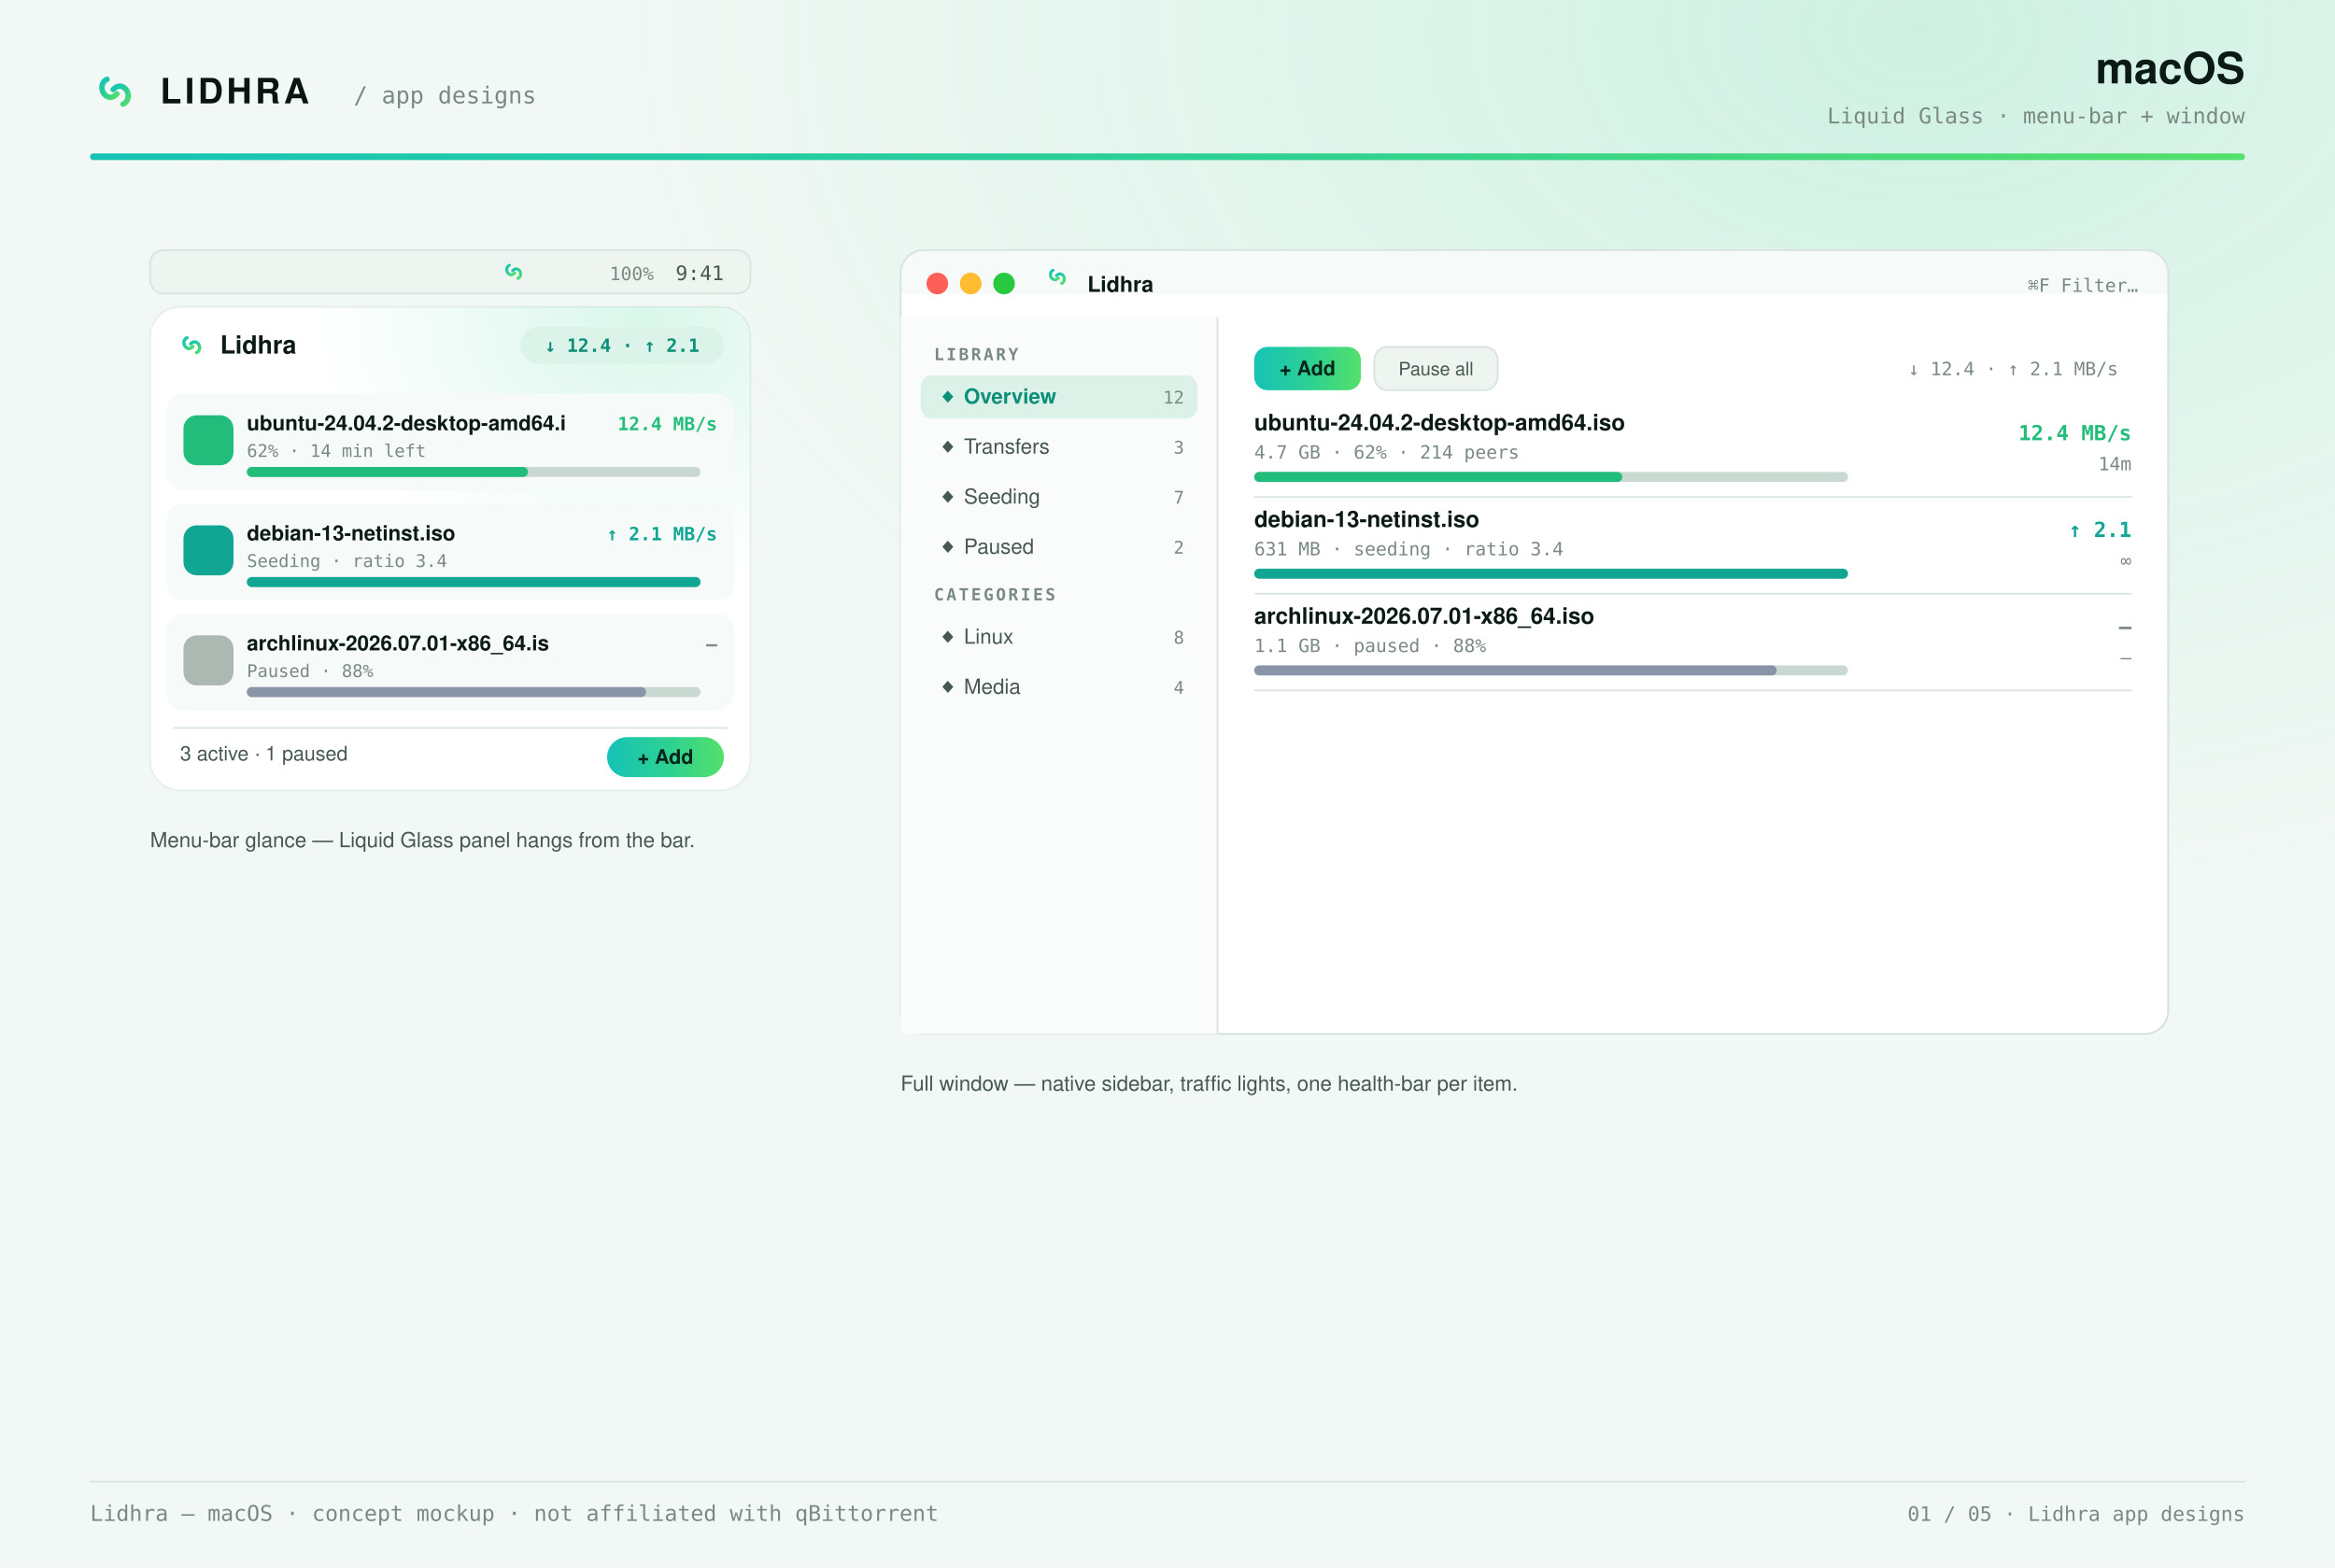
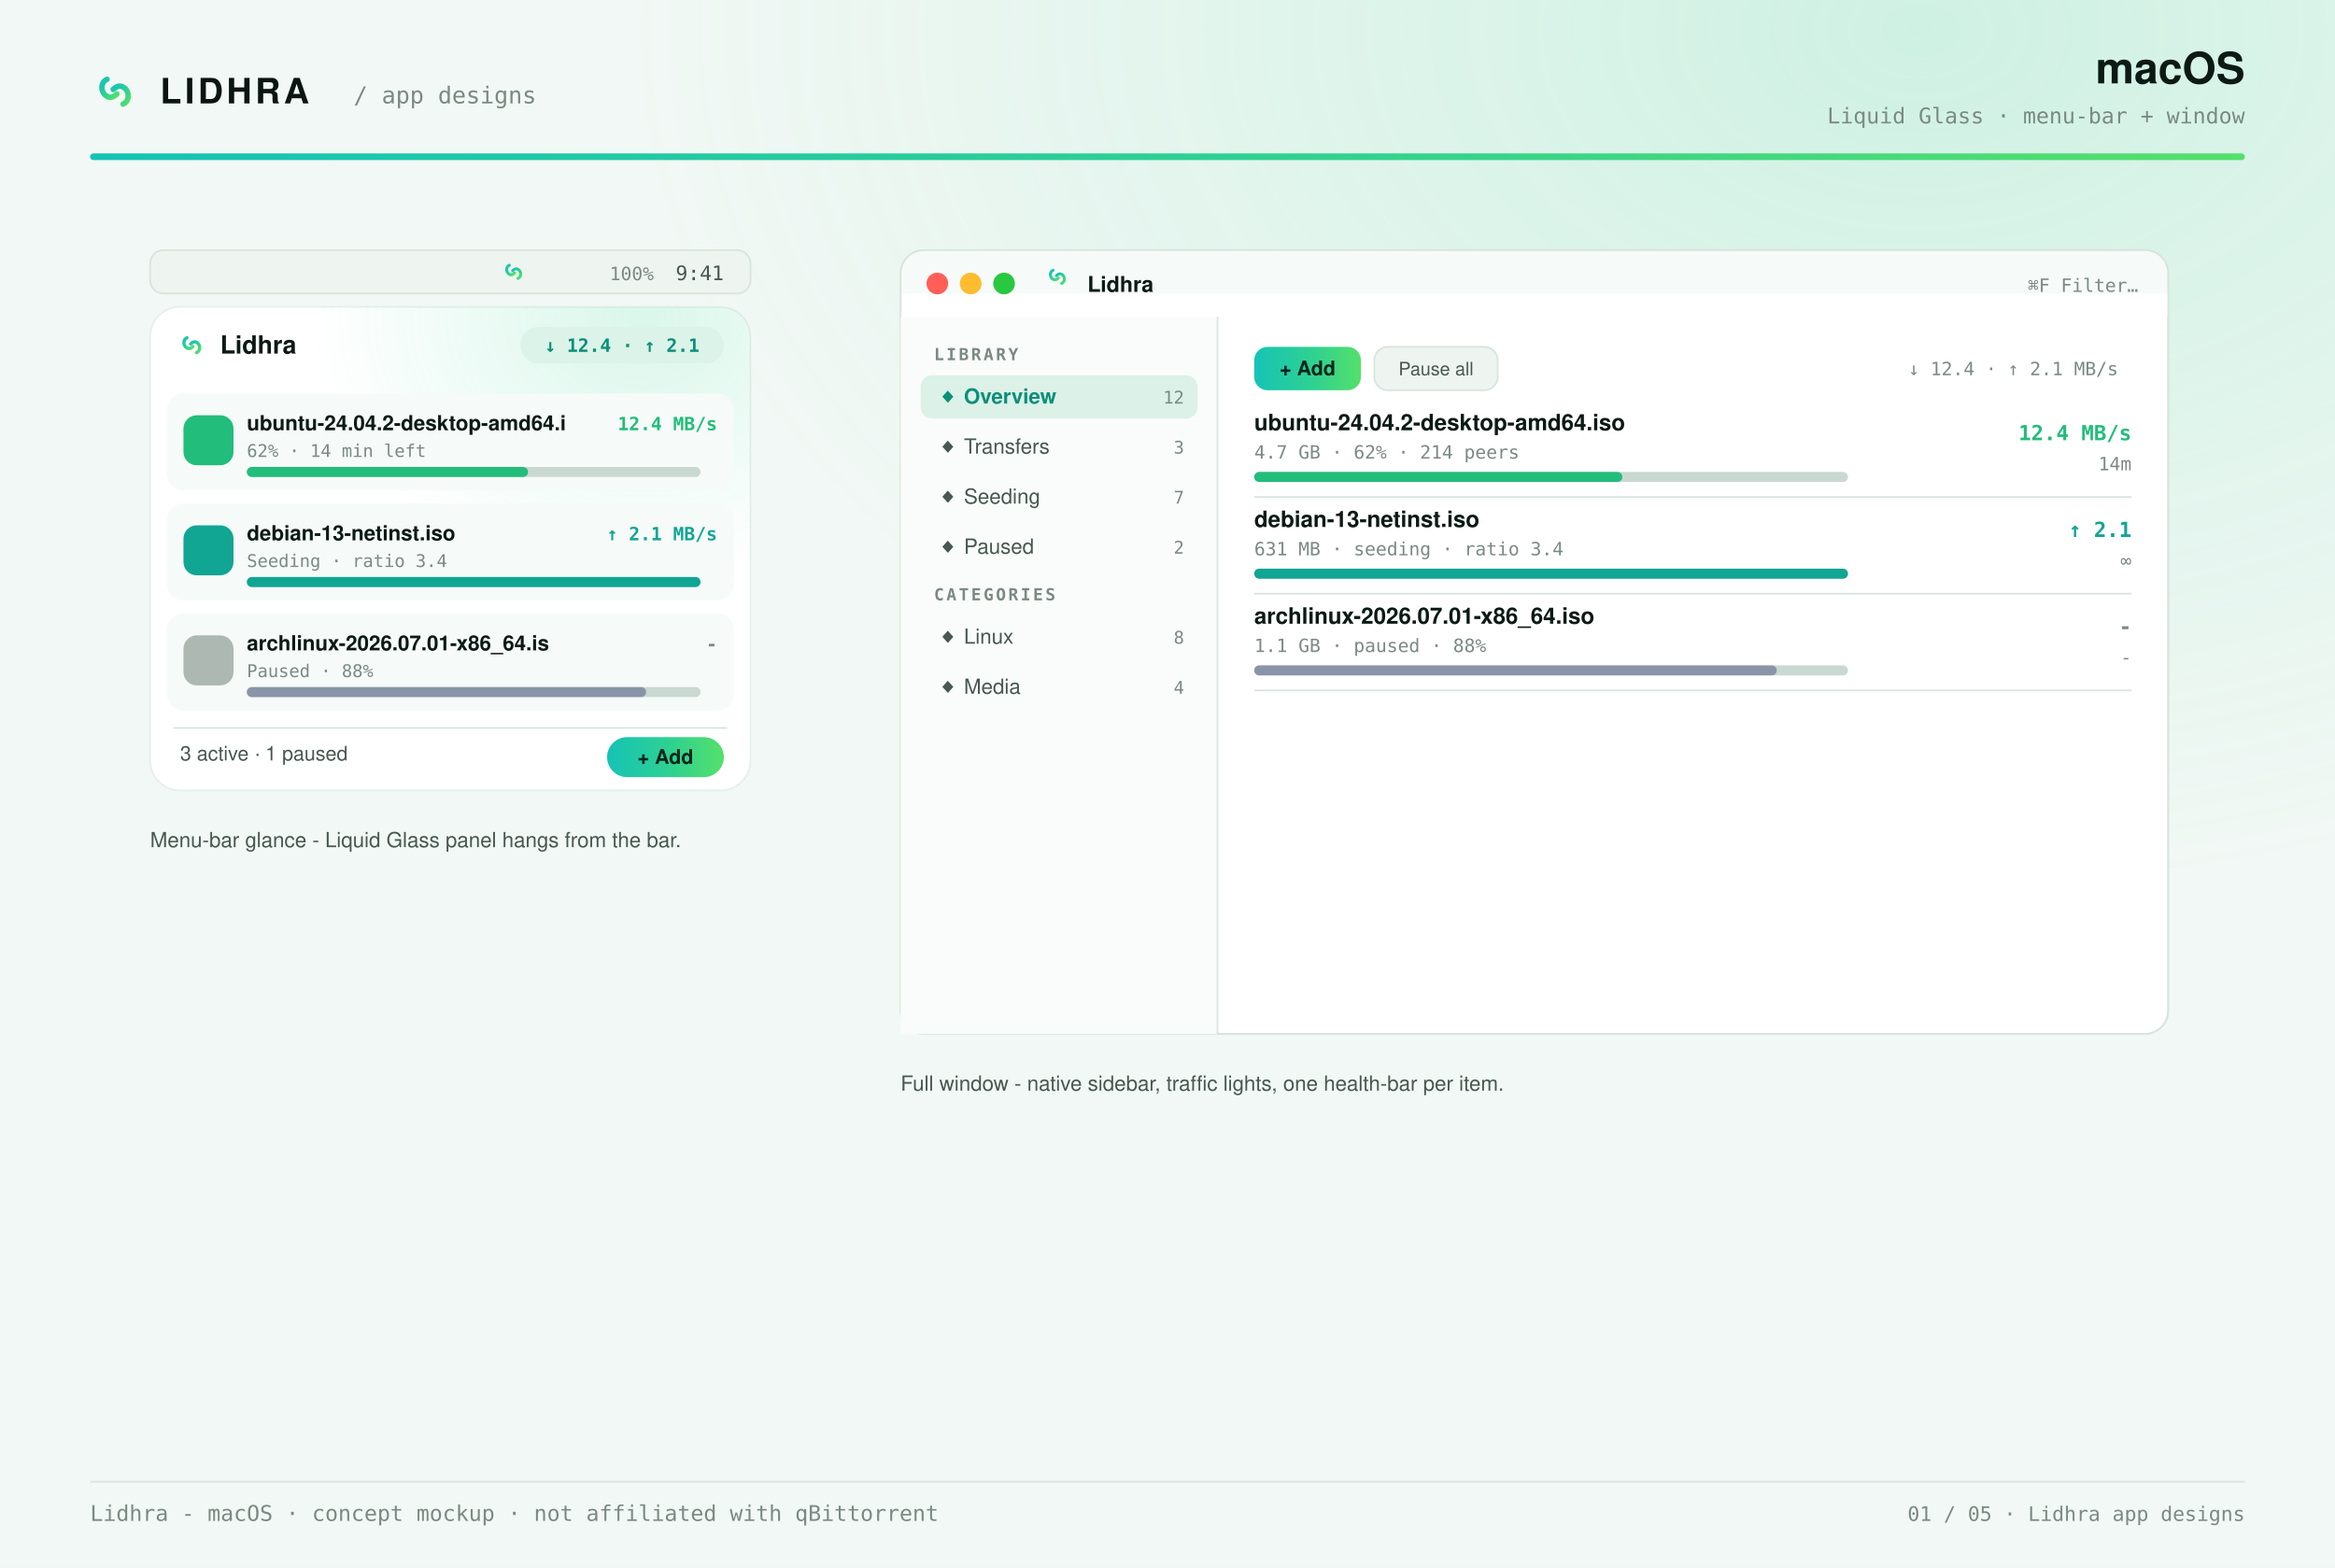
<svg xmlns="http://www.w3.org/2000/svg" width="1400" height="940" viewBox="0 0 1400 940">
  <defs>
    <linearGradient id="lg" x1="0" y1="0" x2="1" y2="1">
      <stop offset="0" stop-color="#15c3b6" />
      <stop offset=".55" stop-color="#2fd191" />
      <stop offset="1" stop-color="#54e06a" />
    </linearGradient>
    <linearGradient id="lgh" x1="0" y1="0" x2="1" y2="0">
      <stop offset="0" stop-color="#15c3b6" />
      <stop offset=".55" stop-color="#2fd191" />
      <stop offset="1" stop-color="#54e06a" />
    </linearGradient>
    <radialGradient id="glow" cx="82%" cy="2%" r="55%">
      <stop offset="0" stop-color="#2fd191" stop-opacity=".18" />
      <stop offset="1" stop-color="#2fd191" stop-opacity="0" />
    </radialGradient>
  </defs>
  <rect x="0" y="0" width="1400" height="940" rx="0" fill="#f2f8f5" />
  <rect x="0" y="0" width="1400" height="940" rx="0" fill="url(#glow)" />
  <g transform="translate(54,40) scale(0.02929688)" fill="none" stroke="url(#lg)" stroke-width="112" stroke-linecap="round" stroke-linejoin="round">
    <path d="M 348 258 C 214 315, 210 510, 326 594 C 414 658, 490 618, 550 558" />
    <path d="M 676 766 C 810 709, 814 514, 698 430 C 610 366, 534 406, 474 466" />
  </g>
  <text x="96" y="62" font-family="Helvetica Neue, Helvetica, Arial, sans-serif" font-size="21" font-weight="800" fill="#0a1512" letter-spacing="2">LIDHRA</text>
  <text x="212" y="62" font-family="Menlo, Consolas, monospace" font-size="14" font-weight="500" fill="#7a8a82">/ app designs</text>
  <text x="1346" y="50" font-family="Helvetica Neue, Helvetica, Arial, sans-serif" font-size="26" font-weight="800" fill="#0c1a16" text-anchor="end">macOS</text>
  <text x="1346" y="74" font-family="Menlo, Consolas, monospace" font-size="13" font-weight="500" fill="#7a8a82" text-anchor="end">Liquid Glass · menu-bar + window</text>
  <rect x="54" y="92" width="1292" height="4" rx="2" fill="url(#lgh)" />
  <g>
    <rect x="90" y="150" width="360" height="26" rx="8" fill="#eef4f0" stroke="#d8e4dd" stroke-width="1" />
    <text x="434" y="168" font-family="Menlo, Consolas, monospace" font-size="12" font-weight="500" fill="#46584f" text-anchor="end">9:41</text>
    <g transform="translate(300,155) scale(0.015625)" fill="none" stroke="url(#lg)" stroke-width="112" stroke-linecap="round" stroke-linejoin="round">
      <path d="M 348 258 C 214 315, 210 510, 326 594 C 414 658, 490 618, 550 558" />
      <path d="M 676 766 C 810 709, 814 514, 698 430 C 610 366, 534 406, 474 466" />
    </g>
    <text x="392" y="168" font-family="Menlo, Consolas, monospace" font-size="11" font-weight="500" fill="#7a8a82" text-anchor="end">100%</text>
    <rect x="90" y="184" width="360" height="290" rx="18" fill="#ffffff" stroke="#e6efe9" stroke-width="1" />
    <rect x="90" y="184" width="360" height="290" rx="18" fill="url(#glow)" />
    <g transform="translate(106,198) scale(0.01757812)" fill="none" stroke="url(#lg)" stroke-width="112" stroke-linecap="round" stroke-linejoin="round">
      <path d="M 348 258 C 214 315, 210 510, 326 594 C 414 658, 490 618, 550 558" />
      <path d="M 676 766 C 810 709, 814 514, 698 430 C 610 366, 534 406, 474 466" />
    </g>
    <text x="132" y="212" font-family="Helvetica Neue, Helvetica, Arial, sans-serif" font-size="15" font-weight="700" fill="#0c1a16">Lidhra</text>
    <rect x="312" y="196" width="122" height="22" rx="11" fill="#dbf3e8" />
    <text x="373" y="211" font-family="Menlo, Consolas, monospace" font-size="11" font-weight="600" fill="#0b8f79" text-anchor="middle">↓ 12.4 · ↑ 2.1</text>
    <rect x="100" y="236" width="340" height="58" rx="10" fill="#f6faf8" />
    <rect x="110" y="249" width="30" height="30" rx="8" fill="#22bd7a" />
    <text x="148" y="258" font-family="Helvetica Neue, Helvetica, Arial, sans-serif" font-size="12.5" font-weight="600" fill="#0c1a16">ubuntu-24.04.2-desktop-amd64.i</text>
    <text x="148" y="274" font-family="Menlo, Consolas, monospace" font-size="10.5" font-weight="400" fill="#7a8a82">62% · 14 min left</text>
    <text x="430" y="258" font-family="Menlo, Consolas, monospace" font-size="11" font-weight="600" fill="#22bd7a" text-anchor="end">12.4 MB/s</text>
    <rect x="148" y="280" width="272" height="6" rx="3.0" fill="#c9d8d0" />
    <rect x="148" y="280" width="168.6" height="6" rx="3.0" fill="#22bd7a" />
    <rect x="100" y="302" width="340" height="58" rx="10" fill="#f6faf8" />
    <rect x="110" y="315" width="30" height="30" rx="8" fill="#11a594" />
    <text x="148" y="324" font-family="Helvetica Neue, Helvetica, Arial, sans-serif" font-size="12.5" font-weight="600" fill="#0c1a16">debian-13-netinst.iso</text>
    <text x="148" y="340" font-family="Menlo, Consolas, monospace" font-size="10.5" font-weight="400" fill="#7a8a82">Seeding · ratio 3.4</text>
    <text x="430" y="324" font-family="Menlo, Consolas, monospace" font-size="11" font-weight="600" fill="#11a594" text-anchor="end">↑ 2.1 MB/s</text>
    <rect x="148" y="346" width="272" height="6" rx="3.0" fill="#c9d8d0" />
    <rect x="148" y="346" width="272.0" height="6" rx="3.0" fill="#11a594" />
    <rect x="100" y="368" width="340" height="58" rx="10" fill="#f6faf8" />
    <rect x="110" y="381" width="30" height="30" rx="8" fill="#aeb8b2" />
    <text x="148" y="390" font-family="Helvetica Neue, Helvetica, Arial, sans-serif" font-size="12.5" font-weight="600" fill="#0c1a16">archlinux-2026.07.01-x86_64.is</text>
    <text x="148" y="406" font-family="Menlo, Consolas, monospace" font-size="10.5" font-weight="400" fill="#7a8a82">Paused · 88%</text>
-     <text x="430" y="390" font-family="Menlo, Consolas, monospace" font-size="11" font-weight="600" fill="#7a8a82" text-anchor="end">—</text>
+     <text x="430" y="390" font-family="Menlo, Consolas, monospace" font-size="11" font-weight="600" fill="#7a8a82" text-anchor="end">-</text>
    <rect x="148" y="412" width="272" height="6" rx="3.0" fill="#c9d8d0" />
    <rect x="148" y="412" width="239.4" height="6" rx="3.0" fill="#8a94a8" />
    <rect x="104" y="436" width="332" height="1" fill="#d8e4dd" />
    <text x="108" y="456" font-family="Helvetica Neue, Helvetica, Arial, sans-serif" font-size="12" font-weight="400" fill="#46584f">3 active · 1 paused</text>
    <rect x="364" y="442" width="70" height="24" rx="12" fill="url(#lgh)" />
    <text x="399" y="458" font-family="Helvetica Neue, Helvetica, Arial, sans-serif" font-size="12" font-weight="700" fill="#06251b" text-anchor="middle">+ Add</text>
-     <text x="90" y="508" font-family="Helvetica Neue, Helvetica, Arial, sans-serif" font-size="12.5" font-weight="400" fill="#46584f">Menu-bar glance — Liquid Glass panel hangs from the bar.</text>
+     <text x="90" y="508" font-family="Helvetica Neue, Helvetica, Arial, sans-serif" font-size="12.5" font-weight="400" fill="#46584f">Menu-bar glance - Liquid Glass panel hangs from the bar.</text>
    <rect x="540" y="150" width="760" height="470" rx="14" fill="#ffffff" stroke="#d8e4dd" stroke-width="1" />
    <rect x="540" y="150" width="760" height="40" rx="14" fill="#f6faf8" />
    <rect x="540" y="176" width="760" height="14" rx="0" fill="#ffffff" />
    <rect x="540" y="150" width="760" height="470" rx="14" fill="none" stroke="#d8e4dd" stroke-width="1" />
    <circle cx="562" cy="170" r="6.5" fill="#ff5f57" />
    <circle cx="582" cy="170" r="6.5" fill="#febc2e" />
    <circle cx="602" cy="170" r="6.5" fill="#28c840" />
    <g transform="translate(626,158) scale(0.015625)" fill="none" stroke="url(#lg)" stroke-width="112" stroke-linecap="round" stroke-linejoin="round">
      <path d="M 348 258 C 214 315, 210 510, 326 594 C 414 658, 490 618, 550 558" />
      <path d="M 676 766 C 810 709, 814 514, 698 430 C 610 366, 534 406, 474 466" />
    </g>
    <text x="652" y="175" font-family="Helvetica Neue, Helvetica, Arial, sans-serif" font-size="13" font-weight="700" fill="#0c1a16">Lidhra</text>
    <text x="1282" y="175" font-family="Menlo, Consolas, monospace" font-size="11" font-weight="400" fill="#7a8a82" text-anchor="end">⌘F  Filter…</text>
    <line x1="540" y1="190" x2="540" y2="620" stroke="none" />
    <rect x="540" y="190" width="190" height="430" fill="#f9fcfa" />
    <line x1="730" y1="190" x2="730" y2="620" stroke="#d8e4dd" />
    <text x="560" y="216" font-family="Menlo, Consolas, monospace" font-size="10" font-weight="700" fill="#7a8a82" letter-spacing="1.4">LIBRARY</text>
    <rect x="552" y="225" width="166" height="26" rx="7" fill="#dcf1e7" />
    <text x="562" y="242" font-family="Helvetica Neue, Helvetica, Arial, sans-serif" font-size="12.5" font-weight="600" fill="#0b8f79">◆ Overview</text>
    <text x="710" y="242" font-family="Menlo, Consolas, monospace" font-size="10.5" font-weight="400" fill="#7a8a82" text-anchor="end">12</text>
    <text x="562" y="272" font-family="Helvetica Neue, Helvetica, Arial, sans-serif" font-size="12.5" font-weight="400" fill="#46584f">◆ Transfers</text>
    <text x="710" y="272" font-family="Menlo, Consolas, monospace" font-size="10.5" font-weight="400" fill="#7a8a82" text-anchor="end">3</text>
    <text x="562" y="302" font-family="Helvetica Neue, Helvetica, Arial, sans-serif" font-size="12.5" font-weight="400" fill="#46584f">◆ Seeding</text>
    <text x="710" y="302" font-family="Menlo, Consolas, monospace" font-size="10.5" font-weight="400" fill="#7a8a82" text-anchor="end">7</text>
    <text x="562" y="332" font-family="Helvetica Neue, Helvetica, Arial, sans-serif" font-size="12.5" font-weight="400" fill="#46584f">◆ Paused</text>
    <text x="710" y="332" font-family="Menlo, Consolas, monospace" font-size="10.5" font-weight="400" fill="#7a8a82" text-anchor="end">2</text>
    <text x="560" y="360" font-family="Menlo, Consolas, monospace" font-size="10" font-weight="700" fill="#7a8a82" letter-spacing="1.4">CATEGORIES</text>
    <text x="562" y="386" font-family="Helvetica Neue, Helvetica, Arial, sans-serif" font-size="12.5" font-weight="400" fill="#46584f">◆ Linux</text>
    <text x="710" y="386" font-family="Menlo, Consolas, monospace" font-size="10.5" font-weight="400" fill="#7a8a82" text-anchor="end">8</text>
    <text x="562" y="416" font-family="Helvetica Neue, Helvetica, Arial, sans-serif" font-size="12.5" font-weight="400" fill="#46584f">◆ Media</text>
    <text x="710" y="416" font-family="Menlo, Consolas, monospace" font-size="10.5" font-weight="400" fill="#7a8a82" text-anchor="end">4</text>
    <rect x="752" y="208" width="64" height="26" rx="8" fill="url(#lgh)" />
    <text x="784" y="225" font-family="Helvetica Neue, Helvetica, Arial, sans-serif" font-size="12" font-weight="700" fill="#06251b" text-anchor="middle">+ Add</text>
    <rect x="824" y="208" width="74" height="26" rx="8" fill="#eef4f0" stroke="#d8e4dd" stroke-width="1" />
    <text x="861" y="225" font-family="Helvetica Neue, Helvetica, Arial, sans-serif" font-size="11" font-weight="400" fill="#46584f" text-anchor="middle">Pause all</text>
    <text x="1270" y="225" font-family="Menlo, Consolas, monospace" font-size="11" font-weight="500" fill="#7a8a82" text-anchor="end">↓ 12.4 · ↑ 2.1 MB/s</text>
    <text x="752" y="258" font-family="Helvetica Neue, Helvetica, Arial, sans-serif" font-size="13.5" font-weight="600" fill="#0c1a16">ubuntu-24.04.2-desktop-amd64.iso</text>
    <text x="752" y="275" font-family="Menlo, Consolas, monospace" font-size="11" font-weight="400" fill="#7a8a82">4.7 GB · 62% · 214 peers</text>
    <rect x="752" y="283" width="356" height="6" rx="3.0" fill="#c9d8d0" />
    <rect x="752" y="283" width="220.7" height="6" rx="3.0" fill="#22bd7a" />
    <text x="1278" y="264" font-family="Menlo, Consolas, monospace" font-size="12.5" font-weight="600" fill="#22bd7a" text-anchor="end">12.4 MB/s</text>
    <text x="1278" y="282" font-family="Menlo, Consolas, monospace" font-size="11" font-weight="400" fill="#7a8a82" text-anchor="end">14m</text>
    <line x1="752" y1="298" x2="1278" y2="298" stroke="#d8e4dd" />
    <text x="752" y="316" font-family="Helvetica Neue, Helvetica, Arial, sans-serif" font-size="13.5" font-weight="600" fill="#0c1a16">debian-13-netinst.iso</text>
    <text x="752" y="333" font-family="Menlo, Consolas, monospace" font-size="11" font-weight="400" fill="#7a8a82">631 MB · seeding · ratio 3.4</text>
    <rect x="752" y="341" width="356" height="6" rx="3.0" fill="#c9d8d0" />
    <rect x="752" y="341" width="356.0" height="6" rx="3.0" fill="#11a594" />
    <text x="1278" y="322" font-family="Menlo, Consolas, monospace" font-size="12.5" font-weight="600" fill="#11a594" text-anchor="end">↑ 2.1</text>
    <text x="1278" y="340" font-family="Menlo, Consolas, monospace" font-size="11" font-weight="400" fill="#7a8a82" text-anchor="end">∞</text>
    <line x1="752" y1="356" x2="1278" y2="356" stroke="#d8e4dd" />
    <text x="752" y="374" font-family="Helvetica Neue, Helvetica, Arial, sans-serif" font-size="13.5" font-weight="600" fill="#0c1a16">archlinux-2026.07.01-x86_64.iso</text>
    <text x="752" y="391" font-family="Menlo, Consolas, monospace" font-size="11" font-weight="400" fill="#7a8a82">1.1 GB · paused · 88%</text>
    <rect x="752" y="399" width="356" height="6" rx="3.0" fill="#c9d8d0" />
    <rect x="752" y="399" width="313.3" height="6" rx="3.0" fill="#8a94a8" />
-     <text x="1278" y="380" font-family="Menlo, Consolas, monospace" font-size="12.5" font-weight="600" fill="#7a8a82" text-anchor="end">—</text>
-     <text x="1278" y="398" font-family="Menlo, Consolas, monospace" font-size="11" font-weight="400" fill="#7a8a82" text-anchor="end">—</text>
+     <text x="1278" y="380" font-family="Menlo, Consolas, monospace" font-size="12.5" font-weight="600" fill="#7a8a82" text-anchor="end">-</text>
+     <text x="1278" y="398" font-family="Menlo, Consolas, monospace" font-size="11" font-weight="400" fill="#7a8a82" text-anchor="end">-</text>
    <line x1="752" y1="414" x2="1278" y2="414" stroke="#d8e4dd" />
-     <text x="540" y="654" font-family="Helvetica Neue, Helvetica, Arial, sans-serif" font-size="12.5" font-weight="400" fill="#46584f">Full window — native sidebar, traffic lights, one health-bar per item.</text>
+     <text x="540" y="654" font-family="Helvetica Neue, Helvetica, Arial, sans-serif" font-size="12.5" font-weight="400" fill="#46584f">Full window - native sidebar, traffic lights, one health-bar per item.</text>
  </g>
  <rect x="54" y="888" width="1292" height="1" fill="#d8e4dd" />
-   <text x="54" y="912" font-family="Menlo, Consolas, monospace" font-size="13" font-weight="400" fill="#7a8a82">Lidhra — macOS · concept mockup · not affiliated with qBittorrent</text>
+   <text x="54" y="912" font-family="Menlo, Consolas, monospace" font-size="13" font-weight="400" fill="#7a8a82">Lidhra - macOS · concept mockup · not affiliated with qBittorrent</text>
  <text x="1346" y="912" font-family="Menlo, Consolas, monospace" font-size="12" font-weight="500" fill="#7a8a82" text-anchor="end">01 / 05  ·  Lidhra app designs</text>
</svg>
